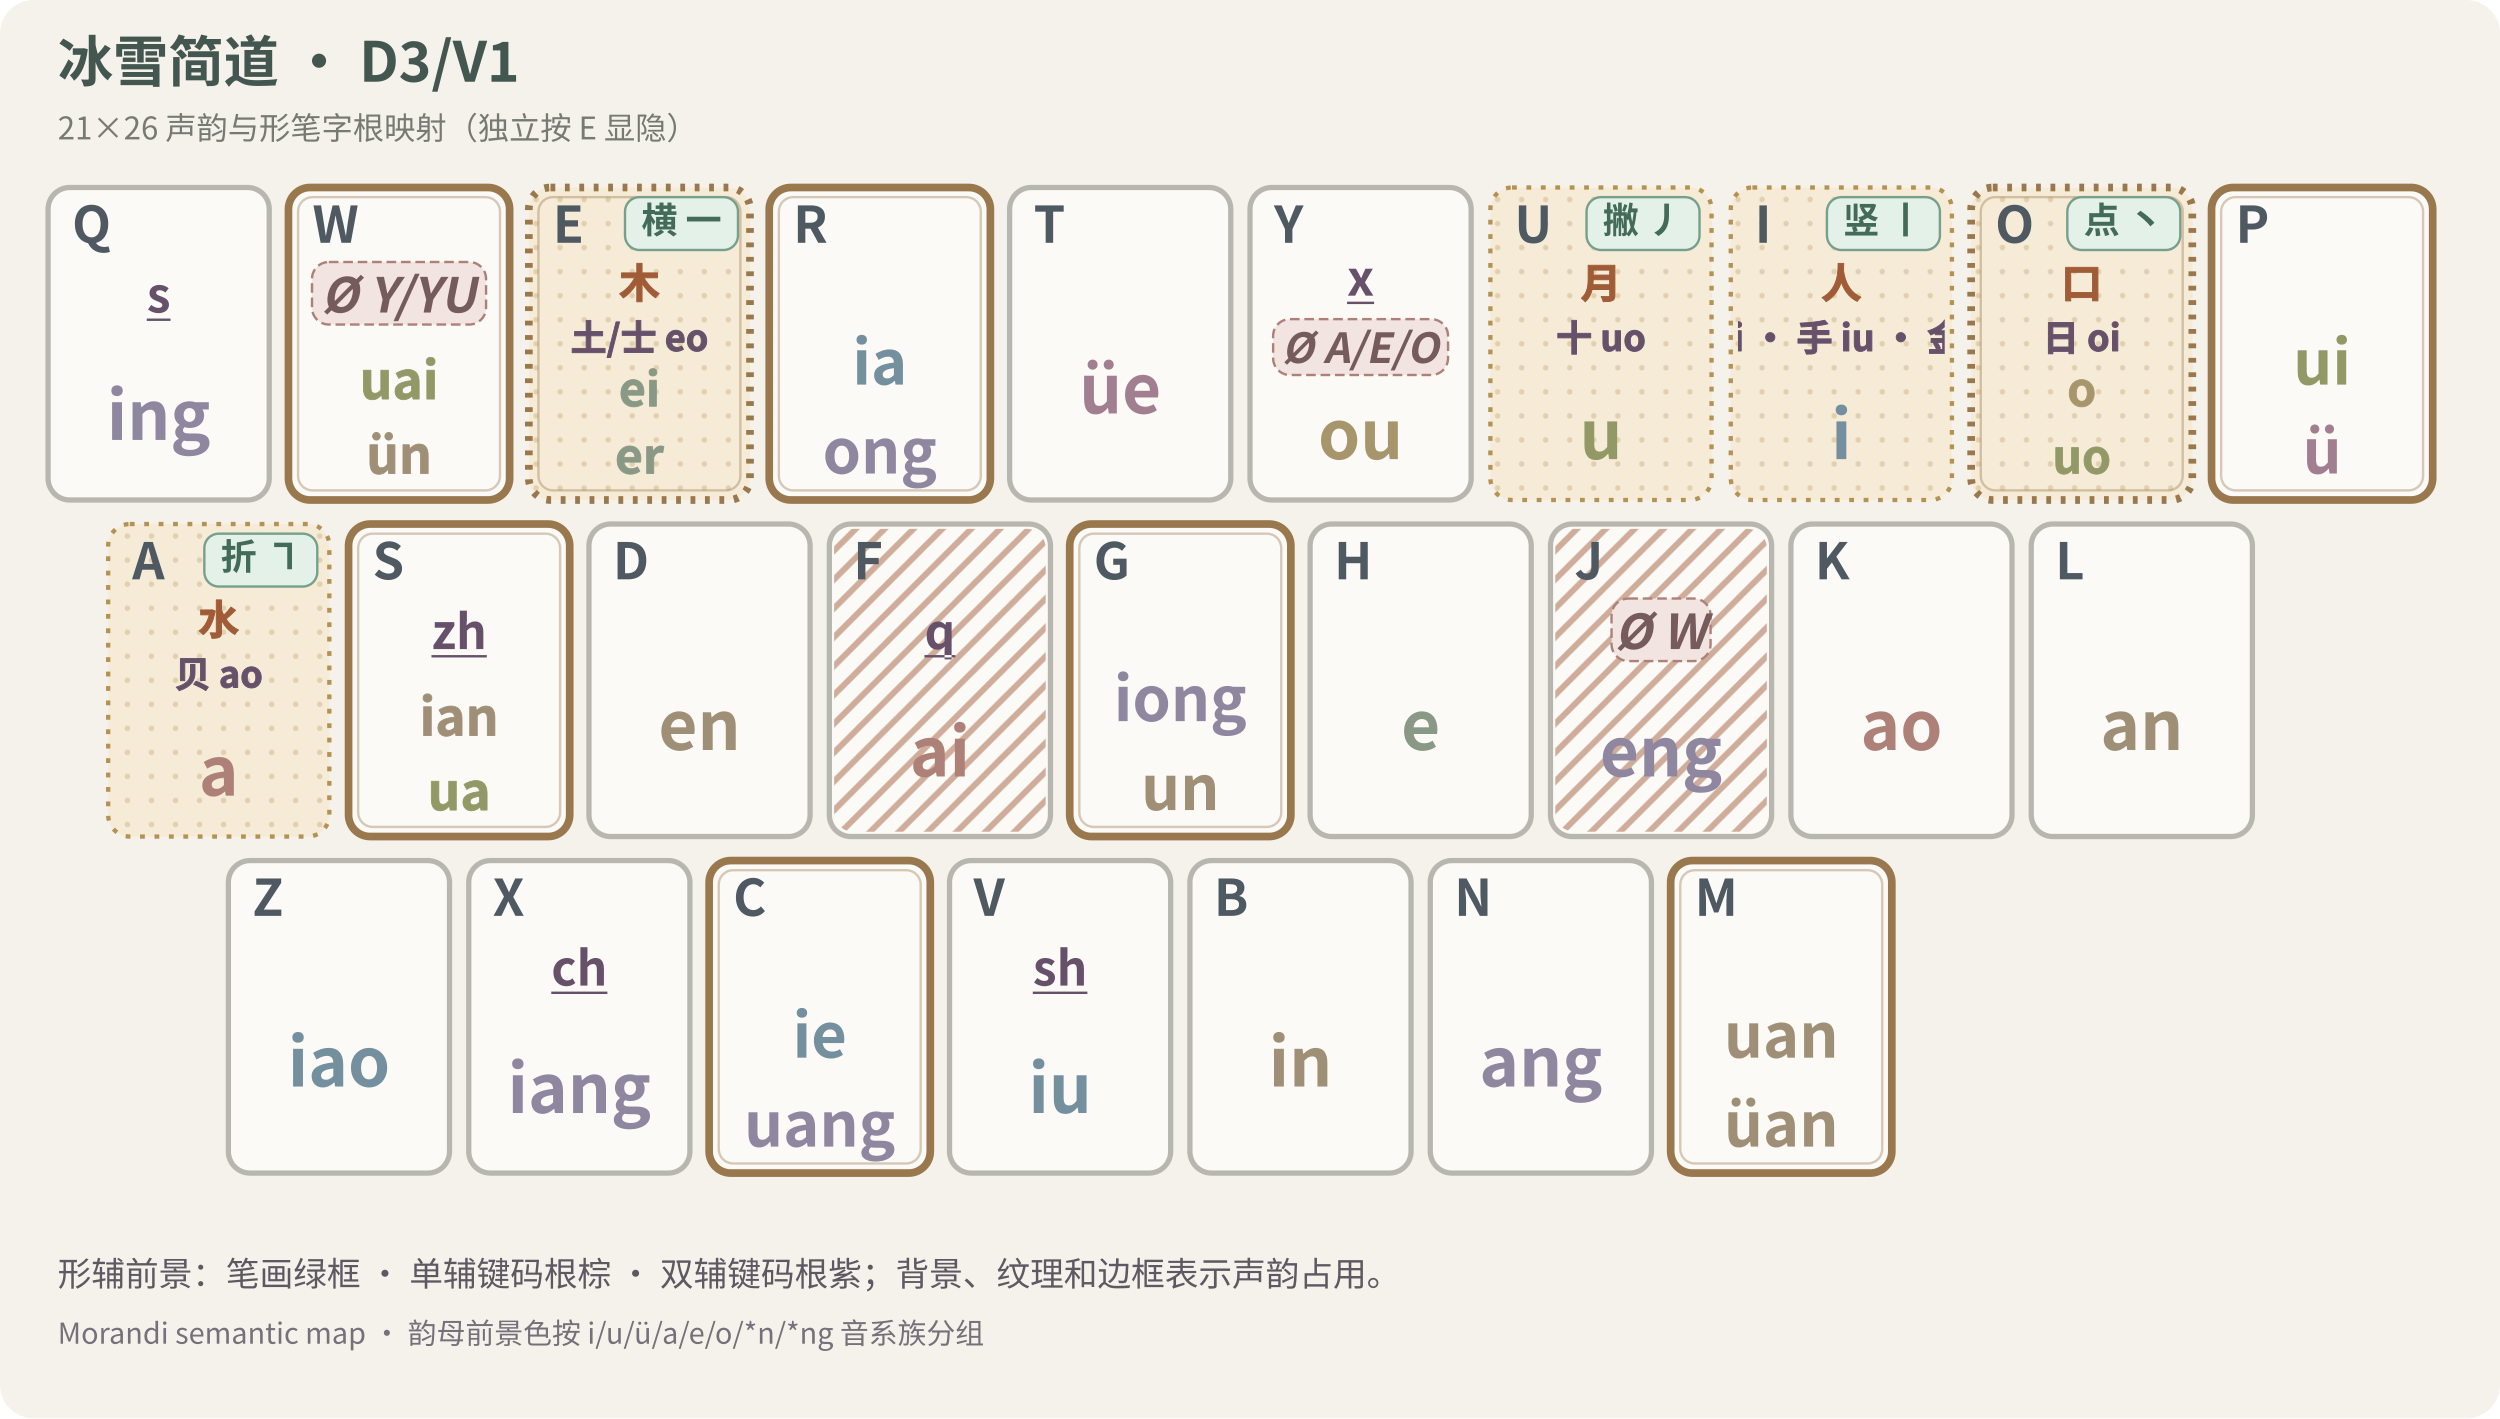
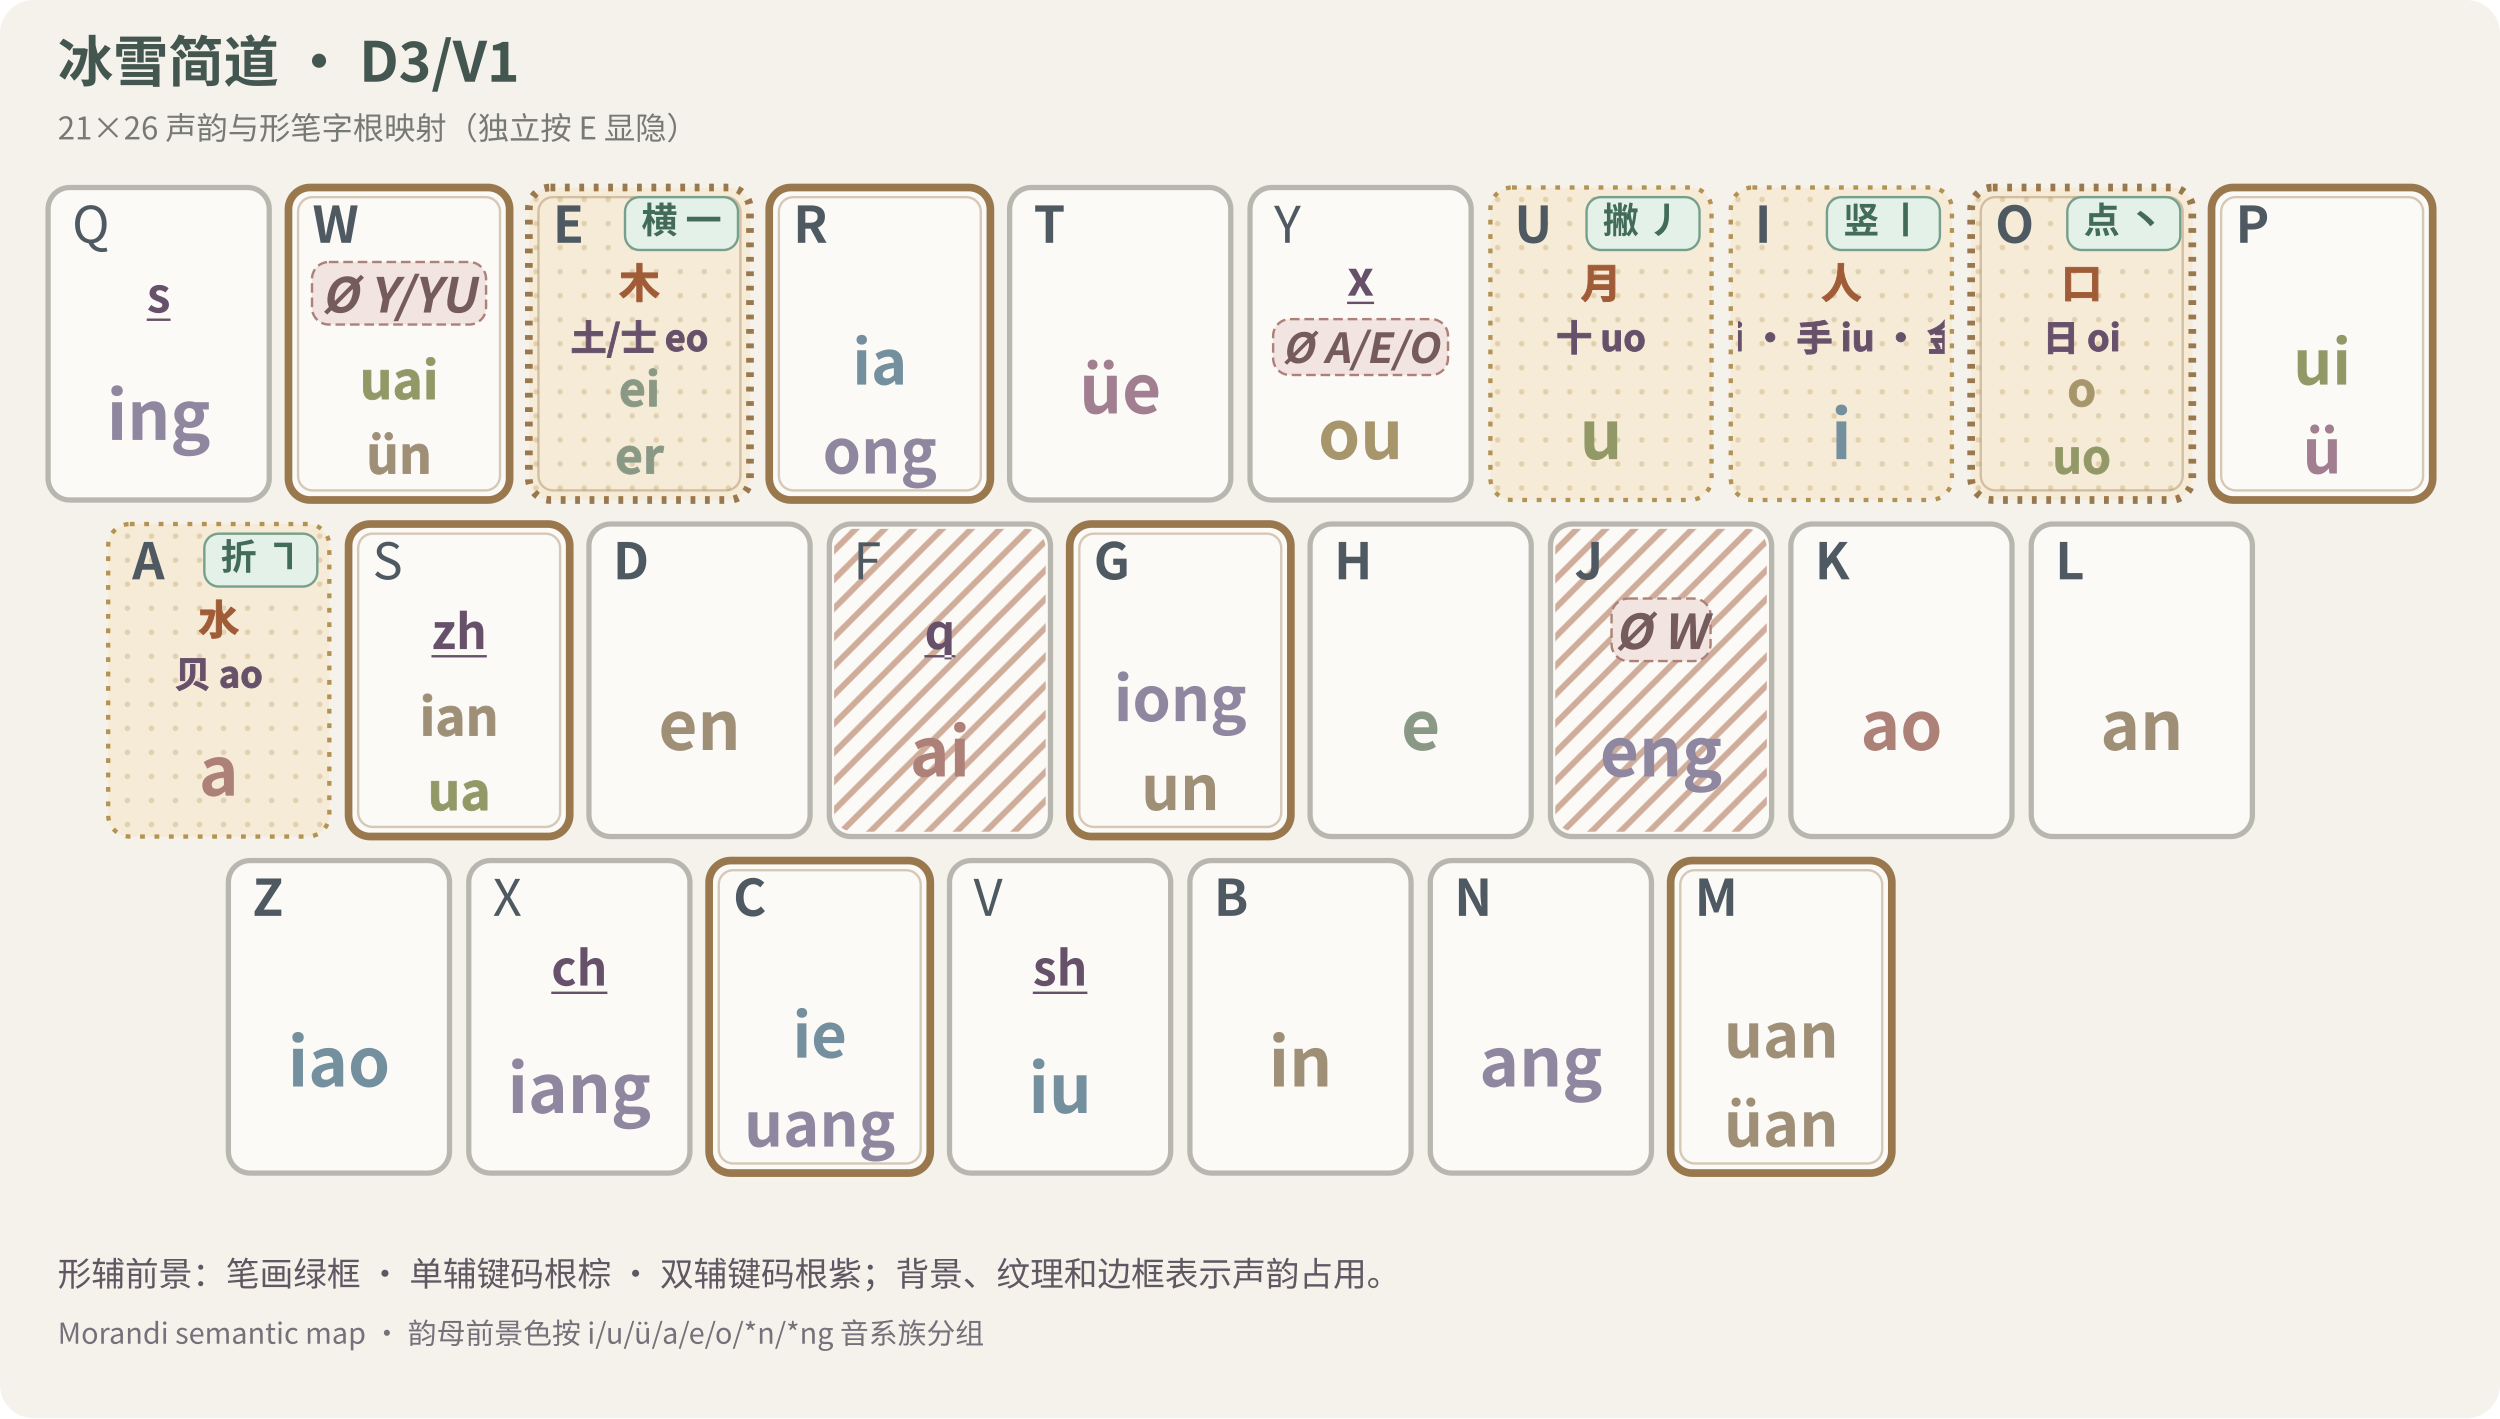
<svg xmlns="http://www.w3.org/2000/svg" class="keysvg nf4-keysvg" viewBox="0 0 1040 590" role="img" aria-labelledby="title desc">
  <defs>
    <pattern id="nf4-both" width="12" height="12" patternUnits="userSpaceOnUse">
      <rect width="12" height="12" fill="#fbfaf7" />
    </pattern>
    <pattern id="nf4-ionly" width="9" height="9" patternUnits="userSpaceOnUse">
      <rect width="9" height="9" fill="#e3eef4" />
      <path d="M2 0V9M7 0V9" stroke="#7399ad" stroke-opacity=".18" />
    </pattern>
    <pattern id="nf4-ronly" width="10" height="10" patternUnits="userSpaceOnUse">
      <rect width="10" height="10" fill="#f6ebd6" />
      <circle cx="3" cy="3" r="1.15" fill="#b39253" fill-opacity=".3" />
    </pattern>
    <pattern id="nf4-none" width="10" height="10" patternUnits="userSpaceOnUse">
      <rect width="10" height="10" fill="#eeece8" />
      <path d="M0 10L10 0" stroke="#aaa6a4" stroke-opacity=".14" />
    </pattern>
    <pattern id="nf4-multi" width="9" height="9" patternUnits="userSpaceOnUse">
      <rect width="9" height="9" fill="#f8efe2" />
      <path d="M-2 2L2-2M0 9L9 0M7 11L11 7" stroke="#9a784e" stroke-width="1.6" stroke-opacity=".27" />
    </pattern>
    <pattern id="nf4-anchor" width="12" height="12" patternUnits="userSpaceOnUse">
      <path d="M-3 3L3-3M0 12L12 0M9 15L15 9" stroke="#a05b37" stroke-width="2.5" stroke-opacity=".48" />
    </pattern>
  </defs>
  <rect width="1040" height="590" rx="14" fill="#f5f2ec" />
  <text x="24" y="34" font-family="Microsoft YaHei UI, Noto Sans CJK SC, sans-serif" font-size="23" fill="#445650" text-anchor="start" font-weight="760">冰雪简道 · D3/V1</text>
  <text x="24" y="58" font-family="Microsoft YaHei UI, Noto Sans CJK SC, sans-serif" font-size="13" fill="#767a73" text-anchor="start" font-weight="500">21×26 声韵与形笔字根映射（独立按 E 显隐）</text>
  <g data-key="Q" data-role="sound">
    <clipPath id="snow_shenyun_shape-clip-0-0">
      <rect x="23" y="81" width="86" height="124" rx="7" />
    </clipPath>
    <rect x="20" y="78" width="92" height="130" rx="9" fill="#fbfaf7" stroke="#b8b7af" stroke-width="2.2" />
    <g clip-path="url(#snow_shenyun_shape-clip-0-0)">
-       <text x="30" y="101" font-family="Microsoft YaHei UI, Noto Sans CJK SC, sans-serif" font-size="21" fill="#4f5962" text-anchor="start" font-weight="800" data-key-label="true">Q</text>
+       <text x="30" y="101" font-family="Microsoft YaHei UI, Noto Sans CJK SC, sans-serif" font-size="21" fill="#4f5962" text-anchor="start" font-weight="500" data-key-label="true">Q</text>
      <text x="66" y="130" text-anchor="middle" font-family="Microsoft YaHei UI, Noto Sans CJK SC, sans-serif" font-size="20" font-weight="700" text-decoration="underline" fill="#66506a">s</text>
      <text x="66" y="183" font-family="Microsoft YaHei UI, Noto Sans CJK SC, sans-serif" font-size="28" fill="#8f879f" text-anchor="middle" font-weight="600" data-final="ing">ing</text>
    </g>
  </g>
  <g data-key="W" data-role="sound" data-multi="true">
    <clipPath id="snow_shenyun_shape-clip-0-1">
      <rect x="123" y="81" width="86" height="124" rx="7" />
    </clipPath>
    <rect x="120" y="78" width="92" height="130" rx="9" fill="#fbfaf7" stroke="#9a784e" stroke-width="3.2" />
    <rect x="124" y="82" width="84" height="122" rx="6" fill="none" stroke="#9a784e" stroke-opacity=".38" />
    <g clip-path="url(#snow_shenyun_shape-clip-0-1)">
      <text x="130" y="101" font-family="Microsoft YaHei UI, Noto Sans CJK SC, sans-serif" font-size="21" fill="#4f5962" text-anchor="start" font-weight="800" data-key-label="true">W</text>
      <rect x="129.8" y="109" width="72.4" height="26" rx="7" fill="#f1e4e1" stroke="#ad8178" stroke-dasharray="4 2" />
      <text x="166" y="130" text-anchor="middle" font-family="Microsoft YaHei UI, Noto Sans CJK SC, sans-serif" font-size="20" font-weight="700" font-style="italic" fill="#765b5c">Ø Y/YU</text>
      <text x="166" y="166" font-family="Microsoft YaHei UI, Noto Sans CJK SC, sans-serif" font-size="21.39" fill="#929967" text-anchor="middle" font-weight="800" data-final="uai" paint-order="stroke" stroke="#929967" stroke-width="0.35" stroke-linejoin="round">uai</text>
      <text x="166" y="197" font-family="Microsoft YaHei UI, Noto Sans CJK SC, sans-serif" font-size="21.39" fill="#9f8f76" text-anchor="middle" font-weight="800" data-final="vn" paint-order="stroke" stroke="#9f8f76" stroke-width="0.35" stroke-linejoin="round">ün</text>
    </g>
  </g>
  <g data-key="E" data-role="rhyme-auxiliary" data-multi="true">
    <clipPath id="snow_shenyun_shape-clip-0-2">
      <rect x="223" y="81" width="86" height="124" rx="7" />
    </clipPath>
    <rect x="220" y="78" width="92" height="130" rx="9" fill="url(#nf4-ronly)" stroke="#9a784e" stroke-width="3.2" stroke-dasharray="2 4" />
    <rect x="224" y="82" width="84" height="122" rx="6" fill="none" stroke="#9a784e" stroke-opacity=".38" />
    <g clip-path="url(#snow_shenyun_shape-clip-0-2)">
      <text x="230" y="101" font-family="Microsoft YaHei UI, Noto Sans CJK SC, sans-serif" font-size="21" fill="#4f5962" text-anchor="start" font-weight="800" data-key-label="true">E</text>
      <g data-aux-badge="stroke">
        <rect x="260" y="82" width="47" height="22" rx="6" fill="#e4f1e9" stroke="#77a08c" />
        <text x="283.5" y="97" font-family="Microsoft YaHei UI, Noto Sans CJK SC, sans-serif" font-size="15" fill="#426b59" text-anchor="middle" font-weight="750" data-aux-kind="stroke">横 一</text>
      </g>
      <text x="266" y="124" font-family="Microsoft YaHei UI, Noto Sans CJK SC, sans-serif" font-size="17" fill="#a05b37" text-anchor="middle" font-weight="800" data-aux-kind="single-root" paint-order="stroke" stroke="#a05b37" stroke-width="0.4" stroke-linejoin="round">木</text>
      <text x="266" y="146" font-family="Microsoft YaHei UI, Noto Sans CJK SC, sans-serif" font-size="15" fill="#66506a" text-anchor="middle" font-weight="800" data-aux-kind="double-root" paint-order="stroke" stroke="#66506a" stroke-width="0.4" stroke-linejoin="round">土/士 eo</text>
      <text x="266" y="169" font-family="Microsoft YaHei UI, Noto Sans CJK SC, sans-serif" font-size="19.32" fill="#899985" text-anchor="middle" font-weight="800" data-final="ei" paint-order="stroke" stroke="#899985" stroke-width="0.35" stroke-linejoin="round">ei</text>
      <text x="266" y="197" font-family="Microsoft YaHei UI, Noto Sans CJK SC, sans-serif" font-size="20" fill="#899985" text-anchor="middle" font-weight="800" data-final="er" paint-order="stroke" stroke="#899985" stroke-width="0.35" stroke-linejoin="round">er</text>
    </g>
  </g>
  <g data-key="R" data-role="sound" data-multi="true">
    <clipPath id="snow_shenyun_shape-clip-0-3">
      <rect x="323" y="81" width="86" height="124" rx="7" />
    </clipPath>
    <rect x="320" y="78" width="92" height="130" rx="9" fill="#fbfaf7" stroke="#9a784e" stroke-width="3.2" />
    <rect x="324" y="82" width="84" height="122" rx="6" fill="none" stroke="#9a784e" stroke-opacity=".38" />
    <g clip-path="url(#snow_shenyun_shape-clip-0-3)">
      <text x="330" y="101" font-family="Microsoft YaHei UI, Noto Sans CJK SC, sans-serif" font-size="21" fill="#4f5962" text-anchor="start" font-weight="800" data-key-label="true">R</text>
      <text x="366" y="160" font-family="Microsoft YaHei UI, Noto Sans CJK SC, sans-serif" font-size="25.53" fill="#748f9e" text-anchor="middle" font-weight="600" data-final="ia">ia</text>
      <text x="366" y="197" font-family="Microsoft YaHei UI, Noto Sans CJK SC, sans-serif" font-size="25.53" fill="#8f879f" text-anchor="middle" font-weight="600" data-final="ong">ong</text>
    </g>
  </g>
  <g data-key="T" data-role="sound">
    <clipPath id="snow_shenyun_shape-clip-0-4">
      <rect x="423" y="81" width="86" height="124" rx="7" />
    </clipPath>
    <rect x="420" y="78" width="92" height="130" rx="9" fill="#fbfaf7" stroke="#b8b7af" stroke-width="2.2" />
    <g clip-path="url(#snow_shenyun_shape-clip-0-4)">
      <text x="430" y="101" font-family="Microsoft YaHei UI, Noto Sans CJK SC, sans-serif" font-size="21" fill="#4f5962" text-anchor="start" font-weight="800" data-key-label="true">T</text>
      <text x="466" y="172" font-family="Microsoft YaHei UI, Noto Sans CJK SC, sans-serif" font-size="28" fill="#a17f91" text-anchor="middle" font-weight="600" data-final="ve">üe</text>
    </g>
  </g>
  <g data-key="Y" data-role="sound">
    <clipPath id="snow_shenyun_shape-clip-0-5">
      <rect x="523" y="81" width="86" height="124" rx="7" />
    </clipPath>
    <rect x="520" y="78" width="92" height="130" rx="9" fill="#fbfaf7" stroke="#b8b7af" stroke-width="2.2" />
    <g clip-path="url(#snow_shenyun_shape-clip-0-5)">
-       <text x="530" y="101" font-family="Microsoft YaHei UI, Noto Sans CJK SC, sans-serif" font-size="21" fill="#4f5962" text-anchor="start" font-weight="800" data-key-label="true">Y</text>
+       <text x="530" y="101" font-family="Microsoft YaHei UI, Noto Sans CJK SC, sans-serif" font-size="21" fill="#4f5962" text-anchor="start" font-weight="500" data-key-label="true">Y</text>
      <text x="566" y="123" text-anchor="middle" font-family="Microsoft YaHei UI, Noto Sans CJK SC, sans-serif" font-size="20" font-weight="700" text-decoration="underline" fill="#66506a">x</text>
      <rect x="529.621" y="132.759" width="72.759" height="23.241" rx="7" fill="#f1e4e1" stroke="#ad8178" stroke-dasharray="4 2" />
      <text x="566" y="151" text-anchor="middle" font-family="Microsoft YaHei UI, Noto Sans CJK SC, sans-serif" font-size="17.241" font-weight="700" font-style="italic" fill="#765b5c">Ø A/E/O</text>
      <text x="566" y="191" font-family="Microsoft YaHei UI, Noto Sans CJK SC, sans-serif" font-size="28" fill="#a7966c" text-anchor="middle" font-weight="600" data-final="ou">ou</text>
    </g>
  </g>
  <g data-key="U" data-role="rhyme-auxiliary">
    <clipPath id="snow_shenyun_shape-clip-0-6">
      <rect x="623" y="81" width="86" height="124" rx="7" />
    </clipPath>
    <rect x="620" y="78" width="92" height="130" rx="9" fill="url(#nf4-ronly)" stroke="#b39253" stroke-width="1.8" stroke-dasharray="2 4" />
    <g clip-path="url(#snow_shenyun_shape-clip-0-6)">
      <text x="630" y="101" font-family="Microsoft YaHei UI, Noto Sans CJK SC, sans-serif" font-size="21" fill="#4f5962" text-anchor="start" font-weight="800" data-key-label="true">U</text>
      <g data-aux-badge="stroke">
        <rect x="660" y="82" width="47" height="22" rx="6" fill="#e4f1e9" stroke="#77a08c" />
        <text x="683.5" y="97" font-family="Microsoft YaHei UI, Noto Sans CJK SC, sans-serif" font-size="15" fill="#426b59" text-anchor="middle" font-weight="750" data-aux-kind="stroke">撇 丿</text>
      </g>
      <text x="666" y="124" font-family="Microsoft YaHei UI, Noto Sans CJK SC, sans-serif" font-size="17" fill="#a05b37" text-anchor="middle" font-weight="800" data-aux-kind="single-root" paint-order="stroke" stroke="#a05b37" stroke-width="0.4" stroke-linejoin="round">月</text>
      <text x="666" y="146" font-family="Microsoft YaHei UI, Noto Sans CJK SC, sans-serif" font-size="15" fill="#66506a" text-anchor="middle" font-weight="800" data-aux-kind="double-root" paint-order="stroke" stroke="#66506a" stroke-width="0.4" stroke-linejoin="round">十 uo</text>
      <text x="666" y="191" font-family="Microsoft YaHei UI, Noto Sans CJK SC, sans-serif" font-size="28" fill="#929967" text-anchor="middle" font-weight="600" data-final="u">u</text>
    </g>
  </g>
  <g data-key="I" data-role="rhyme-auxiliary">
    <clipPath id="snow_shenyun_shape-clip-0-7">
      <rect x="723" y="81" width="86" height="124" rx="7" />
    </clipPath>
    <rect x="720" y="78" width="92" height="130" rx="9" fill="url(#nf4-ronly)" stroke="#b39253" stroke-width="1.8" stroke-dasharray="2 4" />
    <g clip-path="url(#snow_shenyun_shape-clip-0-7)">
      <text x="730" y="101" font-family="Microsoft YaHei UI, Noto Sans CJK SC, sans-serif" font-size="21" fill="#4f5962" text-anchor="start" font-weight="800" data-key-label="true">I</text>
      <g data-aux-badge="stroke">
        <rect x="760" y="82" width="47" height="22" rx="6" fill="#e4f1e9" stroke="#77a08c" />
        <text x="783.5" y="97" font-family="Microsoft YaHei UI, Noto Sans CJK SC, sans-serif" font-size="15" fill="#426b59" text-anchor="middle" font-weight="750" data-aux-kind="stroke">竖 丨</text>
      </g>
      <text x="766" y="124" font-family="Microsoft YaHei UI, Noto Sans CJK SC, sans-serif" font-size="17" fill="#a05b37" text-anchor="middle" font-weight="800" data-aux-kind="single-root" paint-order="stroke" stroke="#a05b37" stroke-width="0.4" stroke-linejoin="round">人</text>
      <text x="766" y="146" font-family="Microsoft YaHei UI, Noto Sans CJK SC, sans-serif" font-size="15" fill="#66506a" text-anchor="middle" font-weight="800" data-aux-kind="double-root" textLength="76" lengthAdjust="spacingAndGlyphs" paint-order="stroke" stroke="#66506a" stroke-width="0.4" stroke-linejoin="round">艹 ii · 手 iu · 金 io</text>
      <text x="766" y="191" font-family="Microsoft YaHei UI, Noto Sans CJK SC, sans-serif" font-size="28" fill="#748f9e" text-anchor="middle" font-weight="600" data-final="i">i</text>
    </g>
  </g>
  <g data-key="O" data-role="rhyme-auxiliary" data-multi="true">
    <clipPath id="snow_shenyun_shape-clip-0-8">
      <rect x="823" y="81" width="86" height="124" rx="7" />
    </clipPath>
    <rect x="820" y="78" width="92" height="130" rx="9" fill="url(#nf4-ronly)" stroke="#9a784e" stroke-width="3.2" stroke-dasharray="2 4" />
    <rect x="824" y="82" width="84" height="122" rx="6" fill="none" stroke="#9a784e" stroke-opacity=".38" />
    <g clip-path="url(#snow_shenyun_shape-clip-0-8)">
      <text x="830" y="101" font-family="Microsoft YaHei UI, Noto Sans CJK SC, sans-serif" font-size="21" fill="#4f5962" text-anchor="start" font-weight="800" data-key-label="true">O</text>
      <g data-aux-badge="stroke">
        <rect x="860" y="82" width="47" height="22" rx="6" fill="#e4f1e9" stroke="#77a08c" />
        <text x="883.5" y="97" font-family="Microsoft YaHei UI, Noto Sans CJK SC, sans-serif" font-size="15" fill="#426b59" text-anchor="middle" font-weight="750" data-aux-kind="stroke">点 丶</text>
      </g>
      <text x="866" y="124" font-family="Microsoft YaHei UI, Noto Sans CJK SC, sans-serif" font-size="17" fill="#a05b37" text-anchor="middle" font-weight="800" data-aux-kind="single-root" paint-order="stroke" stroke="#a05b37" stroke-width="0.4" stroke-linejoin="round">口</text>
      <text x="866" y="146" font-family="Microsoft YaHei UI, Noto Sans CJK SC, sans-serif" font-size="15" fill="#66506a" text-anchor="middle" font-weight="800" data-aux-kind="double-root" paint-order="stroke" stroke="#66506a" stroke-width="0.4" stroke-linejoin="round">日 oi</text>
      <text x="866" y="169" font-family="Microsoft YaHei UI, Noto Sans CJK SC, sans-serif" font-size="19.32" fill="#a7966c" text-anchor="middle" font-weight="800" data-final="o" paint-order="stroke" stroke="#a7966c" stroke-width="0.35" stroke-linejoin="round">o</text>
      <text x="866" y="197" font-family="Microsoft YaHei UI, Noto Sans CJK SC, sans-serif" font-size="19.32" fill="#929967" text-anchor="middle" font-weight="800" data-final="uo" paint-order="stroke" stroke="#929967" stroke-width="0.35" stroke-linejoin="round">uo</text>
    </g>
  </g>
  <g data-key="P" data-role="sound" data-multi="true">
    <clipPath id="snow_shenyun_shape-clip-0-9">
      <rect x="923" y="81" width="86" height="124" rx="7" />
    </clipPath>
    <rect x="920" y="78" width="92" height="130" rx="9" fill="#fbfaf7" stroke="#9a784e" stroke-width="3.2" />
    <rect x="924" y="82" width="84" height="122" rx="6" fill="none" stroke="#9a784e" stroke-opacity=".38" />
    <g clip-path="url(#snow_shenyun_shape-clip-0-9)">
      <text x="930" y="101" font-family="Microsoft YaHei UI, Noto Sans CJK SC, sans-serif" font-size="21" fill="#4f5962" text-anchor="start" font-weight="800" data-key-label="true">P</text>
      <text x="966" y="160" font-family="Microsoft YaHei UI, Noto Sans CJK SC, sans-serif" font-size="25.53" fill="#929967" text-anchor="middle" font-weight="600" data-final="ui">ui</text>
      <text x="966" y="197" font-family="Microsoft YaHei UI, Noto Sans CJK SC, sans-serif" font-size="25.53" fill="#a17f91" text-anchor="middle" font-weight="600" data-final="v">ü</text>
    </g>
  </g>
  <g data-key="A" data-role="rhyme-auxiliary">
    <clipPath id="snow_shenyun_shape-clip-1-0">
      <rect x="48" y="221" width="86" height="124" rx="7" />
    </clipPath>
    <rect x="45" y="218" width="92" height="130" rx="9" fill="url(#nf4-ronly)" stroke="#b39253" stroke-width="1.8" stroke-dasharray="2 4" />
    <g clip-path="url(#snow_shenyun_shape-clip-1-0)">
      <text x="55" y="241" font-family="Microsoft YaHei UI, Noto Sans CJK SC, sans-serif" font-size="21" fill="#4f5962" text-anchor="start" font-weight="800" data-key-label="true">A</text>
      <g data-aux-badge="stroke">
        <rect x="85" y="222" width="47" height="22" rx="6" fill="#e4f1e9" stroke="#77a08c" />
        <text x="108.5" y="237" font-family="Microsoft YaHei UI, Noto Sans CJK SC, sans-serif" font-size="15" fill="#426b59" text-anchor="middle" font-weight="750" data-aux-kind="stroke">折 ㇕</text>
      </g>
      <text x="91" y="264" font-family="Microsoft YaHei UI, Noto Sans CJK SC, sans-serif" font-size="17" fill="#a05b37" text-anchor="middle" font-weight="800" data-aux-kind="single-root" paint-order="stroke" stroke="#a05b37" stroke-width="0.4" stroke-linejoin="round">水</text>
      <text x="91" y="286" font-family="Microsoft YaHei UI, Noto Sans CJK SC, sans-serif" font-size="15" fill="#66506a" text-anchor="middle" font-weight="800" data-aux-kind="double-root" paint-order="stroke" stroke="#66506a" stroke-width="0.4" stroke-linejoin="round">贝 ao</text>
      <text x="91" y="331" font-family="Microsoft YaHei UI, Noto Sans CJK SC, sans-serif" font-size="28" fill="#ad8178" text-anchor="middle" font-weight="600" data-final="a">a</text>
    </g>
  </g>
  <g data-key="S" data-role="sound" data-multi="true">
    <clipPath id="snow_shenyun_shape-clip-1-1">
      <rect x="148" y="221" width="86" height="124" rx="7" />
    </clipPath>
    <rect x="145" y="218" width="92" height="130" rx="9" fill="#fbfaf7" stroke="#9a784e" stroke-width="3.2" />
    <rect x="149" y="222" width="84" height="122" rx="6" fill="none" stroke="#9a784e" stroke-opacity=".38" />
    <g clip-path="url(#snow_shenyun_shape-clip-1-1)">
-       <text x="155" y="241" font-family="Microsoft YaHei UI, Noto Sans CJK SC, sans-serif" font-size="21" fill="#4f5962" text-anchor="start" font-weight="800" data-key-label="true">S</text>
+       <text x="155" y="241" font-family="Microsoft YaHei UI, Noto Sans CJK SC, sans-serif" font-size="21" fill="#4f5962" text-anchor="start" font-weight="500" data-key-label="true">S</text>
      <text x="191" y="270" text-anchor="middle" font-family="Microsoft YaHei UI, Noto Sans CJK SC, sans-serif" font-size="20" font-weight="700" text-decoration="underline" fill="#66506a">zh</text>
      <text x="191" y="306" font-family="Microsoft YaHei UI, Noto Sans CJK SC, sans-serif" font-size="21.39" fill="#9f8f76" text-anchor="middle" font-weight="800" data-final="ian" paint-order="stroke" stroke="#9f8f76" stroke-width="0.35" stroke-linejoin="round">ian</text>
      <text x="191" y="337" font-family="Microsoft YaHei UI, Noto Sans CJK SC, sans-serif" font-size="21.39" fill="#929967" text-anchor="middle" font-weight="800" data-final="ua" paint-order="stroke" stroke="#929967" stroke-width="0.35" stroke-linejoin="round">ua</text>
    </g>
  </g>
  <g data-key="D" data-role="sound">
    <clipPath id="snow_shenyun_shape-clip-1-2">
      <rect x="248" y="221" width="86" height="124" rx="7" />
    </clipPath>
    <rect x="245" y="218" width="92" height="130" rx="9" fill="#fbfaf7" stroke="#b8b7af" stroke-width="2.2" />
    <g clip-path="url(#snow_shenyun_shape-clip-1-2)">
      <text x="255" y="241" font-family="Microsoft YaHei UI, Noto Sans CJK SC, sans-serif" font-size="21" fill="#4f5962" text-anchor="start" font-weight="800" data-key-label="true">D</text>
      <text x="291" y="312" font-family="Microsoft YaHei UI, Noto Sans CJK SC, sans-serif" font-size="28" fill="#9f8f76" text-anchor="middle" font-weight="600" data-final="en">en</text>
    </g>
  </g>
  <g data-key="F" data-role="sound">
    <clipPath id="snow_shenyun_shape-clip-1-3">
      <rect x="348" y="221" width="86" height="124" rx="7" />
    </clipPath>
    <rect x="345" y="218" width="92" height="130" rx="9" fill="#fbfaf7" stroke="#b8b7af" stroke-width="2.2" />
    <rect x="347" y="220" width="88" height="126" rx="8" fill="url(#nf4-anchor)" pointer-events="none" />
    <g clip-path="url(#snow_shenyun_shape-clip-1-3)">
-       <text x="355" y="241" font-family="Microsoft YaHei UI, Noto Sans CJK SC, sans-serif" font-size="21" fill="#4f5962" text-anchor="start" font-weight="800" data-key-label="true">F</text>
+       <text x="355" y="241" font-family="Microsoft YaHei UI, Noto Sans CJK SC, sans-serif" font-size="21" fill="#4f5962" text-anchor="start" font-weight="500" data-key-label="true">F</text>
      <text x="391" y="270" text-anchor="middle" font-family="Microsoft YaHei UI, Noto Sans CJK SC, sans-serif" font-size="20" font-weight="700" text-decoration="underline" fill="#66506a">q</text>
      <text x="391" y="323" font-family="Microsoft YaHei UI, Noto Sans CJK SC, sans-serif" font-size="28" fill="#ad8178" text-anchor="middle" font-weight="600" data-final="ai">ai</text>
    </g>
  </g>
  <g data-key="G" data-role="sound" data-multi="true">
    <clipPath id="snow_shenyun_shape-clip-1-4">
      <rect x="448" y="221" width="86" height="124" rx="7" />
    </clipPath>
    <rect x="445" y="218" width="92" height="130" rx="9" fill="#fbfaf7" stroke="#9a784e" stroke-width="3.2" />
    <rect x="449" y="222" width="84" height="122" rx="6" fill="none" stroke="#9a784e" stroke-opacity=".38" />
    <g clip-path="url(#snow_shenyun_shape-clip-1-4)">
      <text x="455" y="241" font-family="Microsoft YaHei UI, Noto Sans CJK SC, sans-serif" font-size="21" fill="#4f5962" text-anchor="start" font-weight="800" data-key-label="true">G</text>
      <text x="491" y="300" font-family="Microsoft YaHei UI, Noto Sans CJK SC, sans-serif" font-size="25.53" fill="#8f879f" text-anchor="middle" font-weight="600" data-final="iong">iong</text>
      <text x="491" y="337" font-family="Microsoft YaHei UI, Noto Sans CJK SC, sans-serif" font-size="25.53" fill="#9f8f76" text-anchor="middle" font-weight="600" data-final="un">un</text>
    </g>
  </g>
  <g data-key="H" data-role="sound">
    <clipPath id="snow_shenyun_shape-clip-1-5">
      <rect x="548" y="221" width="86" height="124" rx="7" />
    </clipPath>
    <rect x="545" y="218" width="92" height="130" rx="9" fill="#fbfaf7" stroke="#b8b7af" stroke-width="2.2" />
    <g clip-path="url(#snow_shenyun_shape-clip-1-5)">
      <text x="555" y="241" font-family="Microsoft YaHei UI, Noto Sans CJK SC, sans-serif" font-size="21" fill="#4f5962" text-anchor="start" font-weight="800" data-key-label="true">H</text>
      <text x="591" y="312" font-family="Microsoft YaHei UI, Noto Sans CJK SC, sans-serif" font-size="28" fill="#899985" text-anchor="middle" font-weight="600" data-final="e">e</text>
    </g>
  </g>
  <g data-key="J" data-role="sound">
    <clipPath id="snow_shenyun_shape-clip-1-6">
      <rect x="648" y="221" width="86" height="124" rx="7" />
    </clipPath>
    <rect x="645" y="218" width="92" height="130" rx="9" fill="#fbfaf7" stroke="#b8b7af" stroke-width="2.2" />
    <rect x="647" y="220" width="88" height="126" rx="8" fill="url(#nf4-anchor)" pointer-events="none" />
    <g clip-path="url(#snow_shenyun_shape-clip-1-6)">
      <text x="655" y="241" font-family="Microsoft YaHei UI, Noto Sans CJK SC, sans-serif" font-size="21" fill="#4f5962" text-anchor="start" font-weight="800" data-key-label="true">J</text>
      <rect x="670.4" y="249" width="41.2" height="26" rx="7" fill="#f1e4e1" stroke="#ad8178" stroke-dasharray="4 2" />
      <text x="691" y="270" text-anchor="middle" font-family="Microsoft YaHei UI, Noto Sans CJK SC, sans-serif" font-size="20" font-weight="700" font-style="italic" fill="#765b5c">Ø W</text>
      <text x="691" y="323" font-family="Microsoft YaHei UI, Noto Sans CJK SC, sans-serif" font-size="28" fill="#8f879f" text-anchor="middle" font-weight="600" data-final="eng">eng</text>
    </g>
  </g>
  <g data-key="K" data-role="sound">
    <clipPath id="snow_shenyun_shape-clip-1-7">
      <rect x="748" y="221" width="86" height="124" rx="7" />
    </clipPath>
    <rect x="745" y="218" width="92" height="130" rx="9" fill="#fbfaf7" stroke="#b8b7af" stroke-width="2.2" />
    <g clip-path="url(#snow_shenyun_shape-clip-1-7)">
      <text x="755" y="241" font-family="Microsoft YaHei UI, Noto Sans CJK SC, sans-serif" font-size="21" fill="#4f5962" text-anchor="start" font-weight="800" data-key-label="true">K</text>
      <text x="791" y="312" font-family="Microsoft YaHei UI, Noto Sans CJK SC, sans-serif" font-size="28" fill="#ad8178" text-anchor="middle" font-weight="600" data-final="ao">ao</text>
    </g>
  </g>
  <g data-key="L" data-role="sound">
    <clipPath id="snow_shenyun_shape-clip-1-8">
      <rect x="848" y="221" width="86" height="124" rx="7" />
    </clipPath>
    <rect x="845" y="218" width="92" height="130" rx="9" fill="#fbfaf7" stroke="#b8b7af" stroke-width="2.2" />
    <g clip-path="url(#snow_shenyun_shape-clip-1-8)">
      <text x="855" y="241" font-family="Microsoft YaHei UI, Noto Sans CJK SC, sans-serif" font-size="21" fill="#4f5962" text-anchor="start" font-weight="800" data-key-label="true">L</text>
      <text x="891" y="312" font-family="Microsoft YaHei UI, Noto Sans CJK SC, sans-serif" font-size="28" fill="#9f8f76" text-anchor="middle" font-weight="600" data-final="an">an</text>
    </g>
  </g>
  <g data-key="Z" data-role="sound">
    <clipPath id="snow_shenyun_shape-clip-2-0">
      <rect x="98" y="361" width="86" height="124" rx="7" />
    </clipPath>
    <rect x="95" y="358" width="92" height="130" rx="9" fill="#fbfaf7" stroke="#b8b7af" stroke-width="2.2" />
    <g clip-path="url(#snow_shenyun_shape-clip-2-0)">
      <text x="105" y="381" font-family="Microsoft YaHei UI, Noto Sans CJK SC, sans-serif" font-size="21" fill="#4f5962" text-anchor="start" font-weight="800" data-key-label="true">Z</text>
      <text x="141" y="452" font-family="Microsoft YaHei UI, Noto Sans CJK SC, sans-serif" font-size="28" fill="#748f9e" text-anchor="middle" font-weight="600" data-final="iao">iao</text>
    </g>
  </g>
  <g data-key="X" data-role="sound">
    <clipPath id="snow_shenyun_shape-clip-2-1">
      <rect x="198" y="361" width="86" height="124" rx="7" />
    </clipPath>
    <rect x="195" y="358" width="92" height="130" rx="9" fill="#fbfaf7" stroke="#b8b7af" stroke-width="2.2" />
    <g clip-path="url(#snow_shenyun_shape-clip-2-1)">
-       <text x="205" y="381" font-family="Microsoft YaHei UI, Noto Sans CJK SC, sans-serif" font-size="21" fill="#4f5962" text-anchor="start" font-weight="800" data-key-label="true">X</text>
+       <text x="205" y="381" font-family="Microsoft YaHei UI, Noto Sans CJK SC, sans-serif" font-size="21" fill="#4f5962" text-anchor="start" font-weight="500" data-key-label="true">X</text>
      <text x="241" y="410" text-anchor="middle" font-family="Microsoft YaHei UI, Noto Sans CJK SC, sans-serif" font-size="20" font-weight="700" text-decoration="underline" fill="#66506a">ch</text>
      <text x="241" y="463" font-family="Microsoft YaHei UI, Noto Sans CJK SC, sans-serif" font-size="28" fill="#8f879f" text-anchor="middle" font-weight="600" data-final="iang">iang</text>
    </g>
  </g>
  <g data-key="C" data-role="sound" data-multi="true">
    <clipPath id="snow_shenyun_shape-clip-2-2">
      <rect x="298" y="361" width="86" height="124" rx="7" />
    </clipPath>
    <rect x="295" y="358" width="92" height="130" rx="9" fill="#fbfaf7" stroke="#9a784e" stroke-width="3.2" />
    <rect x="299" y="362" width="84" height="122" rx="6" fill="none" stroke="#9a784e" stroke-opacity=".38" />
    <g clip-path="url(#snow_shenyun_shape-clip-2-2)">
      <text x="305" y="381" font-family="Microsoft YaHei UI, Noto Sans CJK SC, sans-serif" font-size="21" fill="#4f5962" text-anchor="start" font-weight="800" data-key-label="true">C</text>
      <text x="341" y="440" font-family="Microsoft YaHei UI, Noto Sans CJK SC, sans-serif" font-size="25.53" fill="#748f9e" text-anchor="middle" font-weight="600" data-final="ie">ie</text>
      <text x="341" y="477" font-family="Microsoft YaHei UI, Noto Sans CJK SC, sans-serif" font-size="25.53" fill="#8f879f" text-anchor="middle" font-weight="600" data-final="uang">uang</text>
    </g>
  </g>
  <g data-key="V" data-role="sound">
    <clipPath id="snow_shenyun_shape-clip-2-3">
      <rect x="398" y="361" width="86" height="124" rx="7" />
    </clipPath>
    <rect x="395" y="358" width="92" height="130" rx="9" fill="#fbfaf7" stroke="#b8b7af" stroke-width="2.2" />
    <g clip-path="url(#snow_shenyun_shape-clip-2-3)">
-       <text x="405" y="381" font-family="Microsoft YaHei UI, Noto Sans CJK SC, sans-serif" font-size="21" fill="#4f5962" text-anchor="start" font-weight="800" data-key-label="true">V</text>
+       <text x="405" y="381" font-family="Microsoft YaHei UI, Noto Sans CJK SC, sans-serif" font-size="21" fill="#4f5962" text-anchor="start" font-weight="500" data-key-label="true">V</text>
      <text x="441" y="410" text-anchor="middle" font-family="Microsoft YaHei UI, Noto Sans CJK SC, sans-serif" font-size="20" font-weight="700" text-decoration="underline" fill="#66506a">sh</text>
      <text x="441" y="463" font-family="Microsoft YaHei UI, Noto Sans CJK SC, sans-serif" font-size="28" fill="#748f9e" text-anchor="middle" font-weight="600" data-final="iu">iu</text>
    </g>
  </g>
  <g data-key="B" data-role="sound">
    <clipPath id="snow_shenyun_shape-clip-2-4">
      <rect x="498" y="361" width="86" height="124" rx="7" />
    </clipPath>
    <rect x="495" y="358" width="92" height="130" rx="9" fill="#fbfaf7" stroke="#b8b7af" stroke-width="2.2" />
    <g clip-path="url(#snow_shenyun_shape-clip-2-4)">
      <text x="505" y="381" font-family="Microsoft YaHei UI, Noto Sans CJK SC, sans-serif" font-size="21" fill="#4f5962" text-anchor="start" font-weight="800" data-key-label="true">B</text>
      <text x="541" y="452" font-family="Microsoft YaHei UI, Noto Sans CJK SC, sans-serif" font-size="28" fill="#9f8f76" text-anchor="middle" font-weight="600" data-final="in">in</text>
    </g>
  </g>
  <g data-key="N" data-role="sound">
    <clipPath id="snow_shenyun_shape-clip-2-5">
      <rect x="598" y="361" width="86" height="124" rx="7" />
    </clipPath>
    <rect x="595" y="358" width="92" height="130" rx="9" fill="#fbfaf7" stroke="#b8b7af" stroke-width="2.2" />
    <g clip-path="url(#snow_shenyun_shape-clip-2-5)">
      <text x="605" y="381" font-family="Microsoft YaHei UI, Noto Sans CJK SC, sans-serif" font-size="21" fill="#4f5962" text-anchor="start" font-weight="800" data-key-label="true">N</text>
      <text x="641" y="452" font-family="Microsoft YaHei UI, Noto Sans CJK SC, sans-serif" font-size="28" fill="#8f879f" text-anchor="middle" font-weight="600" data-final="ang">ang</text>
    </g>
  </g>
  <g data-key="M" data-role="sound" data-multi="true">
    <clipPath id="snow_shenyun_shape-clip-2-6">
      <rect x="698" y="361" width="86" height="124" rx="7" />
    </clipPath>
    <rect x="695" y="358" width="92" height="130" rx="9" fill="#fbfaf7" stroke="#9a784e" stroke-width="3.2" />
    <rect x="699" y="362" width="84" height="122" rx="6" fill="none" stroke="#9a784e" stroke-opacity=".38" />
    <g clip-path="url(#snow_shenyun_shape-clip-2-6)">
      <text x="705" y="381" font-family="Microsoft YaHei UI, Noto Sans CJK SC, sans-serif" font-size="21" fill="#4f5962" text-anchor="start" font-weight="800" data-key-label="true">M</text>
      <text x="741" y="440" font-family="Microsoft YaHei UI, Noto Sans CJK SC, sans-serif" font-size="25.53" fill="#9f8f76" text-anchor="middle" font-weight="600" data-final="uan">uan</text>
      <text x="741" y="477" font-family="Microsoft YaHei UI, Noto Sans CJK SC, sans-serif" font-size="25.53" fill="#9f8f76" text-anchor="middle" font-weight="600" data-final="van">üan</text>
    </g>
  </g>
  <text x="24" y="535" font-family="Microsoft YaHei UI, Noto Sans CJK SC, sans-serif" font-size="14" fill="#5f5862" text-anchor="start" font-weight="500">形辅前景：笔画绿框 · 单辅键码根棕 · 双辅键码根紫；背景、纹理和边框表示声韵占用。</text>
  <text x="24" y="559" font-family="Microsoft YaHei UI, Noto Sans CJK SC, sans-serif" font-size="12" fill="#74717a" text-anchor="start" font-weight="500">Morandi semantic map · 韵母前景色按 i/u/ü/a/e/o/*n/*ng 音系族分组</text>
</svg>
